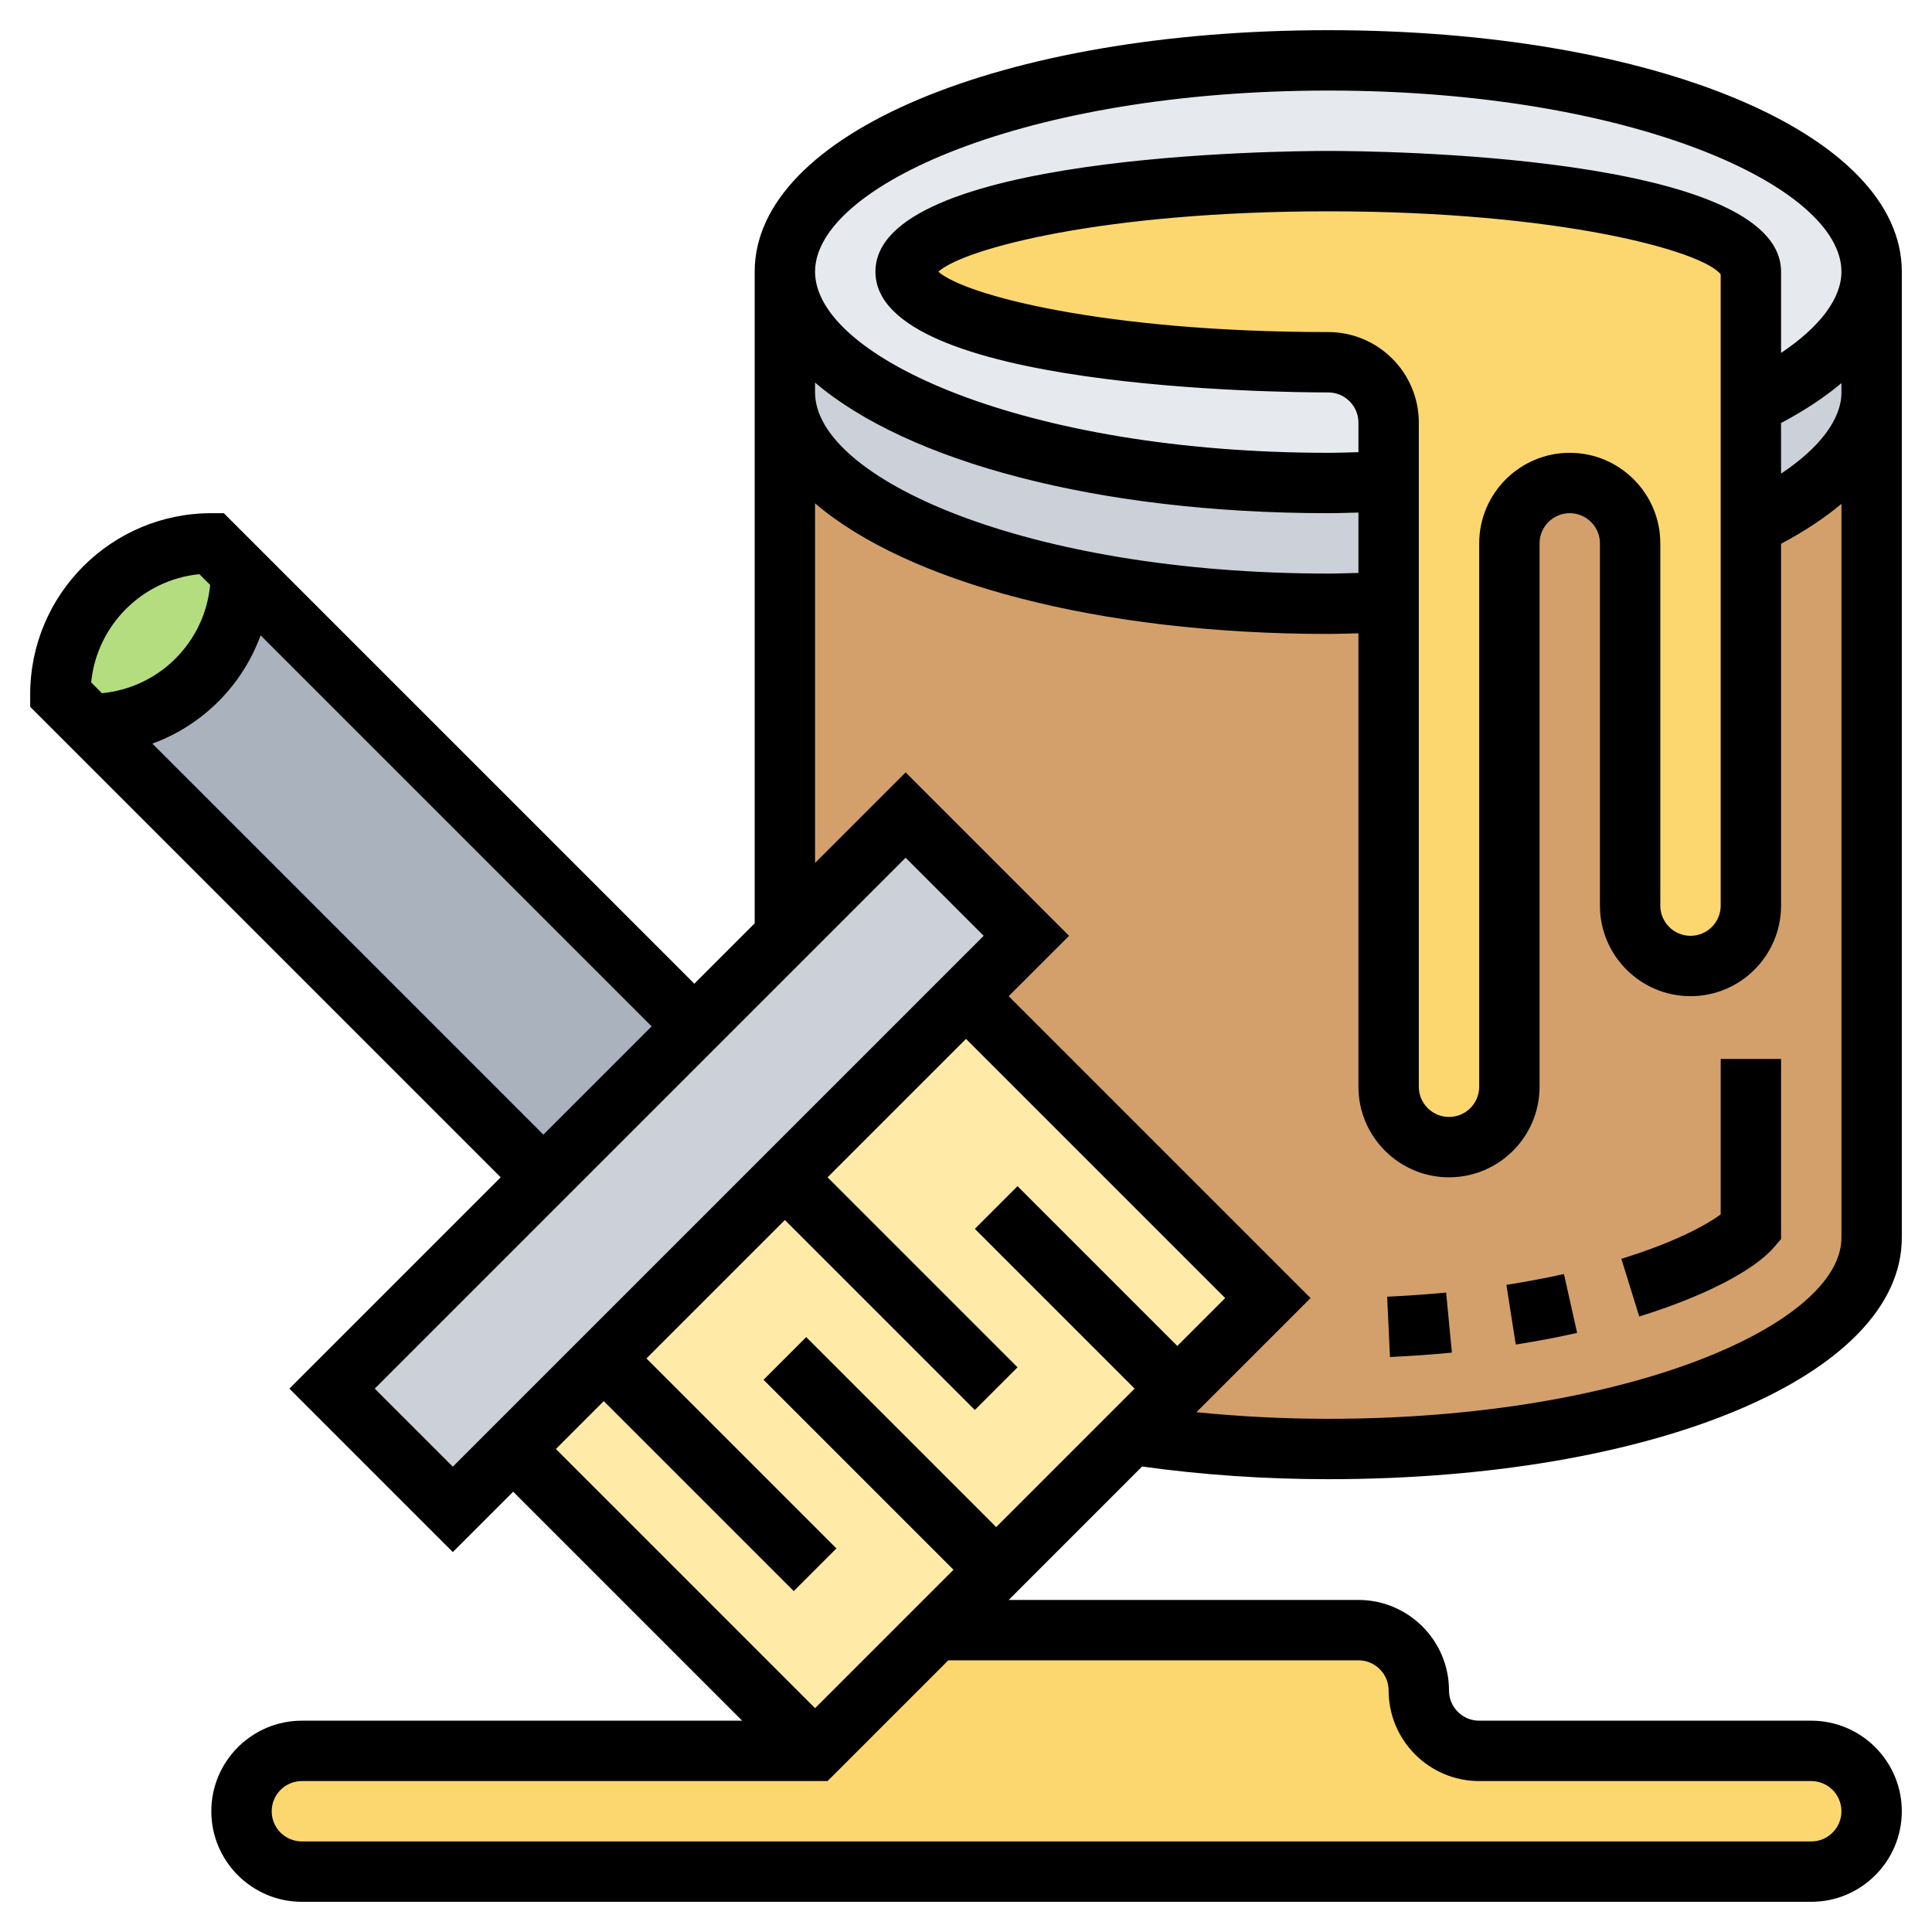
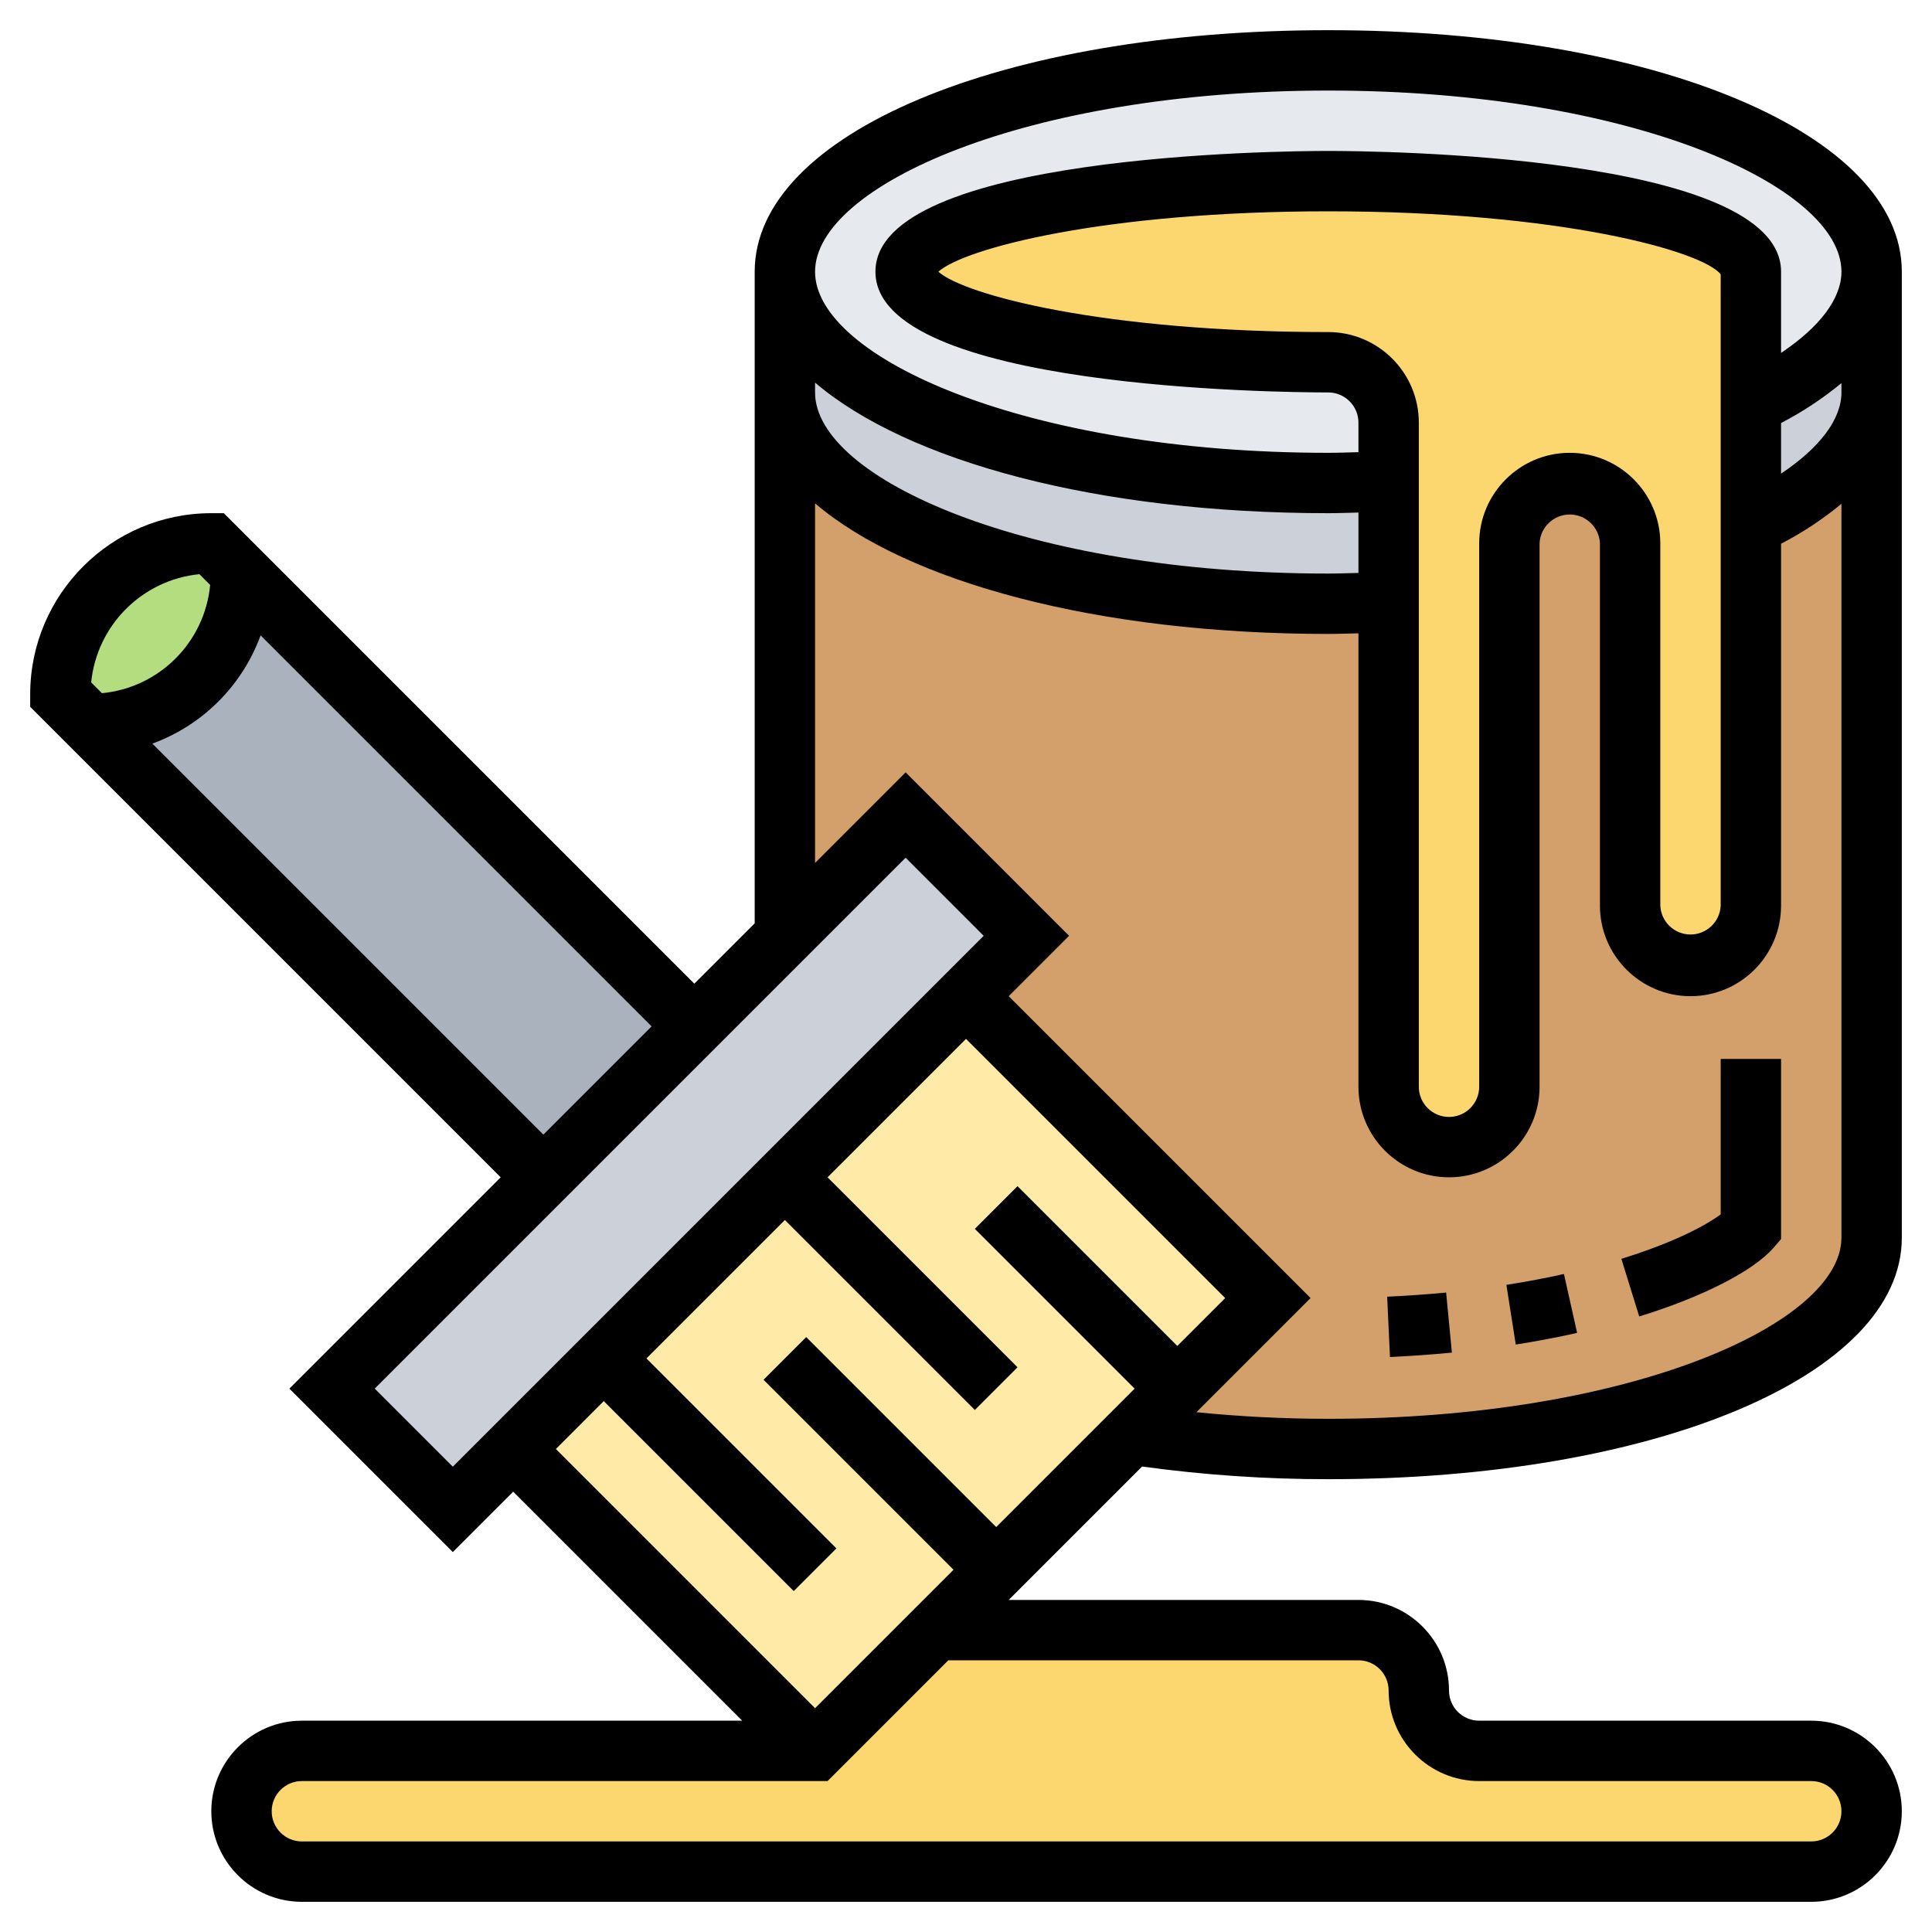
- <svg xmlns="http://www.w3.org/2000/svg" id="Layer_5" enable-background="new 0 0 64 64" height="512" viewBox="0 0 64 64" width="512">
+ <svg xmlns="http://www.w3.org/2000/svg" height="512" viewBox="0 0 64 64" width="512">
+   <path d="M62 13v28c0 3.87-8.06 7-18 7-2.3 0-4.5-.17-6.53-.47L39 46l3-3-10-10 2-2-4-4-4 4V13c0 3.87 8.06 7 18 7 .68 0 1.34-.01 2-.04V36c0 1.1.9 2 2 2 .55 0 1.05-.22 1.41-.59.37-.36.59-.86.59-1.41V18c0-1.1.9-2 2-2 .55 0 1.05.22 1.41.59.37.36.59.86.59 1.41v12c0 1.1.9 2 2 2 .55 0 1.05-.22 1.41-.59.37-.36.59-.86.59-1.41V17.4c2.5-1.2 4-2.73 4-4.4z" fill="#d3a06c" />
+   <path d="M46 15.96v4c-.66.03-1.32.04-2 .04-9.94 0-18-3.13-18-7V9c0 3.87 8.06 7 18 7 .68 0 1.34-.01 2-.04zM62 9v4c0 1.67-1.5 3.2-4 4.4v-4c2.5-1.2 4-2.73 4-4.4z" fill="#ccd1d9" />
+   <path d="M62 9c0 1.67-1.5 3.2-4 4.4V9c0-1.66-6.27-3-14-3S30 7.34 30 9s6.27 3 14 3c.55 0 1.05.22 1.41.59.37.36.59.86.59 1.41v1.96c-.66.03-1.32.04-2 .04-9.94 0-18-3.13-18-7s8.06-7 18-7 18 3.13 18 7z" fill="#e6e9ed" />
+   <path d="M60 58c1.1 0 2 .9 2 2 0 .55-.22 1.05-.59 1.41-.36.37-.86.59-1.41.59H10c-1.1 0-2-.9-2-2 0-.55.22-1.05.59-1.41.36-.37.86-.59 1.41-.59h17l4-4h14c1.1 0 2 .9 2 2 0 .55.22 1.05.59 1.41.36.37.86.59 1.41.59zM58 17.4V30c0 .55-.22 1.05-.59 1.41-.36.37-.86.59-1.41.59-1.1 0-2-.9-2-2V18c0-.55-.22-1.05-.59-1.41-.36-.37-.86-.59-1.41-.59-1.1 0-2 .9-2 2v18c0 .55-.22 1.05-.59 1.41-.36.37-.86.59-1.41.59-1.1 0-2-.9-2-2V14c0-.55-.22-1.05-.59-1.41-.36-.37-.86-.59-1.41-.59-7.73 0-14-1.34-14-3s6.27-3 14-3 14 1.34 14 3v4.4z" fill="#fcd770" />
+   <path d="M26 39l6-6 10 10-3 3-1.53 1.53L33 52l-2 2-4 4-10-10 3-3z" fill="#ffeaa7" />
+   <path d="M34 31l-2 2-6 6-6 6-3 3-2 2-4-4 7-7 5-5 3-3 4-4z" fill="#ccd1d9" />
+   <path d="M23 34l-5 5L3 24c2.76 0 5-2.24 5-5z" fill="#aab2bd" />
+   <path d="M7 18l1 1c0 2.76-2.24 5-5 5l-1-1c0-1.38.56-2.63 1.46-3.54C4.37 18.56 5.62 18 7 18z" fill="#b4dd7f" />
  <g>
-     <g>
-       <g>
-         <path d="m62 13v28c0 3.87-8.06 7-18 7-2.3 0-4.5-.17-6.53-.47l1.53-1.53 3-3-10-10 2-2-4-4-4 4v-18c0 3.87 8.06 7 18 7 .68 0 1.34-.01 2-.04v16.04c0 1.1.9 2 2 2 .55 0 1.05-.22 1.41-.59.37-.36.59-.86.59-1.41v-18c0-1.1.9-2 2-2 .55 0 1.05.22 1.41.59.37.36.59.86.59 1.41v12c0 1.1.9 2 2 2 .55 0 1.05-.22 1.41-.59.37-.36.59-.86.59-1.41v-12.6c2.5-1.2 4-2.73 4-4.4z" fill="#d3a06c" />
-       </g>
-       <g>
-         <path d="m46 15.96v4c-.66.03-1.32.04-2 .04-9.94 0-18-3.13-18-7v-4c0 3.87 8.06 7 18 7 .68 0 1.34-.01 2-.04z" fill="#ccd1d9" />
-       </g>
-       <g>
-         <path d="m62 9v4c0 1.67-1.5 3.2-4 4.4v-4c2.5-1.2 4-2.73 4-4.4z" fill="#ccd1d9" />
-       </g>
-       <g>
-         <path d="m62 9c0 1.67-1.5 3.2-4 4.4v-4.4c0-1.66-6.27-3-14-3s-14 1.34-14 3 6.27 3 14 3c.55 0 1.05.22 1.41.59.37.36.59.86.59 1.41v1.96c-.66.03-1.32.04-2 .04-9.94 0-18-3.13-18-7s8.06-7 18-7 18 3.13 18 7z" fill="#e6e9ed" />
-       </g>
-       <g>
-         <path d="m60 58c1.1 0 2 .9 2 2 0 .55-.22 1.05-.59 1.41-.36.37-.86.59-1.41.59h-50c-1.1 0-2-.9-2-2 0-.55.22-1.05.59-1.41.36-.37.86-.59 1.41-.59h17l4-4h14c1.1 0 2 .9 2 2 0 .55.22 1.05.59 1.41.36.37.86.59 1.41.59z" fill="#fcd770" />
-       </g>
-       <g>
-         <path d="m58 17.4v12.6c0 .55-.22 1.05-.59 1.41-.36.37-.86.59-1.41.59-1.1 0-2-.9-2-2v-12c0-.55-.22-1.05-.59-1.41-.36-.37-.86-.59-1.41-.59-1.1 0-2 .9-2 2v18c0 .55-.22 1.05-.59 1.41-.36.37-.86.59-1.41.59-1.1 0-2-.9-2-2v-16.04-4-1.96c0-.55-.22-1.05-.59-1.41-.36-.37-.86-.59-1.41-.59-7.73 0-14-1.34-14-3s6.27-3 14-3 14 1.34 14 3v4.4z" fill="#fcd770" />
-       </g>
-       <g>
-         <path d="m26 39 6-6 10 10-3 3-1.53 1.53-4.47 4.47-2 2-4 4-10-10 3-3z" fill="#ffeaa7" />
-       </g>
-       <g>
-         <path d="m34 31-2 2-6 6-6 6-3 3-2 2-4-4 7-7 5-5 3-3 4-4z" fill="#ccd1d9" />
-       </g>
-       <g>
-         <path d="m23 34-5 5-15-15c2.76 0 5-2.24 5-5z" fill="#aab2bd" />
-       </g>
-       <g>
-         <path d="m7 18 1 1c0 2.76-2.24 5-5 5l-1-1c0-1.38.56-2.63 1.46-3.54.91-.9 2.16-1.46 3.54-1.46z" fill="#b4dd7f" />
-       </g>
-     </g>
-     <g>
-       <path d="m44 1c-10.832 0-19 3.439-19 8v21.586l-2 2-15.586-15.586h-.414c-3.309 0-6 2.691-6 6v.414l15.586 15.586-7 7 5.414 5.414 2-2 7.586 7.586h-14.586c-1.654 0-3 1.346-3 3s1.346 3 3 3h50c1.654 0 3-1.346 3-3s-1.346-3-3-3h-11c-.552 0-1-.448-1-1 0-1.654-1.346-3-3-3h-11.586l4.42-4.42c1.976.275 4.045.42 6.166.42 10.832 0 19-3.439 19-8v-32c0-4.561-8.168-8-19-8zm0 2c10.019 0 17 3.162 17 6 0 .887-.714 1.83-2 2.69v-2.69c0-3.888-13.465-4-15-4s-15 .112-15 4 13.465 4 15 4c.552 0 1 .449 1 1v.979c-.333.007-.662.021-1 .021-10.019 0-17-3.162-17-6s6.981-6 17-6zm8 12c-1.654 0-3 1.346-3 3v18c0 .552-.448 1-1 1s-1-.448-1-1v-22c0-1.654-1.346-3-3-3-7.398 0-12.047-1.222-12.916-2 .869-.778 5.518-2 12.916-2 7.685 0 12.402 1.318 13 2.088v20.912c0 .551-.448 1-1 1s-1-.449-1-1v-12c0-1.654-1.346-3-3-3zm-25-2.326c3.057 2.61 9.358 4.326 17 4.326.338 0 .667-.014 1-.021v2c-.333.007-.662.021-1 .021-10.019 0-17-3.162-17-6zm-20.395 6.346.357.357c-.181 1.901-1.684 3.405-3.586 3.586l-.356-.358c.185-1.891 1.694-3.399 3.585-3.585zm-1.558 5.613c1.662-.606 2.98-1.924 3.586-3.586l12.953 12.953-3.586 3.586zm7.367 21.367 17.586-17.586 2.586 2.586-17.586 17.586zm7.586.414 6.293 6.293 1.414-1.414-6.293-6.293 4.586-4.586 6.293 6.293 1.414-1.414-6.293-6.293 4.586-4.586 8.586 8.586-1.586 1.586-5.293-5.293-1.414 1.414 5.293 5.293-4.586 4.586-6.293-6.293-1.414 1.414 6.293 6.293-4.586 4.586-8.586-8.586zm25 8.586c.552 0 1 .448 1 1 0 1.654 1.346 3 3 3h11c.552 0 1 .448 1 1s-.448 1-1 1h-50c-.552 0-1-.448-1-1s.448-1 1-1h17.414l4-4zm-1-8c-1.489 0-2.949-.077-4.367-.219l3.781-3.781-10-10 2-2-5.414-5.414-3 3v-11.912c3.057 2.61 9.358 4.326 17 4.326.338 0 .667-.014 1-.021v15.021c0 1.654 1.346 3 3 3s3-1.346 3-3v-18c0-.551.448-1 1-1s1 .449 1 1v12c0 1.654 1.346 3 3 3s3-1.346 3-3v-11.988c.817-.433 1.473-.878 2-1.322v24.31c0 2.838-6.981 6-17 6zm15-31.31v-1.677c.817-.433 1.473-.878 2-1.322v.309c0 .887-.714 1.83-2 2.69z" />
-       <path d="m57 40.229c-.446.329-1.462.905-3.29 1.471l.592 1.91c2.12-.656 3.785-1.51 4.455-2.283l.243-.282v-5.967h-2z" />
-       <path d="m49.901 42.563.311 1.977c.723-.114 1.4-.244 2.032-.386l-.436-1.951c-.592.132-1.229.254-1.907.36z" />
-       <path d="m45.952 42.955.092 1.998c.713-.033 1.397-.083 2.052-.146l-.191-1.99c-.624.059-1.275.107-1.953.138z" />
-     </g>
+     <path d="M44 1C33.168 1 25 4.439 25 9v21.586l-2 2L7.414 17H7c-3.309 0-6 2.691-6 6v.414L16.586 39l-7 7L15 51.414l2-2L24.586 57H10c-1.654 0-3 1.346-3 3s1.346 3 3 3h50c1.654 0 3-1.346 3-3s-1.346-3-3-3H49a1 1 0 01-1-1c0-1.654-1.346-3-3-3H33.414l4.42-4.42A44.84 44.84 0 0044 49c10.832 0 19-3.439 19-8V9c0-4.561-8.168-8-19-8zm0 2c10.019 0 17 3.162 17 6 0 .887-.714 1.83-2 2.69V9c0-3.888-13.465-4-15-4s-15 .112-15 4 13.465 4 15 4c.552 0 1 .449 1 1v.979c-.333.007-.662.021-1 .021-10.019 0-17-3.162-17-6s6.981-6 17-6zm8 12c-1.654 0-3 1.346-3 3v18a1 1 0 01-2 0V14c0-1.654-1.346-3-3-3-7.398 0-12.047-1.222-12.916-2 .869-.778 5.518-2 12.916-2 7.685 0 12.402 1.318 13 2.088V30a1.001 1.001 0 01-2 0V18c0-1.654-1.346-3-3-3zm-25-2.326C30.057 15.284 36.358 17 44 17c.338 0 .667-.014 1-.021v2c-.333.007-.662.021-1 .021-10.019 0-17-3.162-17-6zM6.605 19.02l.357.357a3.98 3.98 0 01-3.586 3.586l-.356-.358a4.005 4.005 0 013.585-3.585zm-1.558 5.613a6.02 6.02 0 003.586-3.586L21.586 34 18 37.586zM12.414 46L30 28.414 32.586 31 15 48.586zm7.586.414l6.293 6.293 1.414-1.414L21.414 45 26 40.414l6.293 6.293 1.414-1.414L27.414 39 32 34.414 40.586 43 39 44.586l-5.293-5.293-1.414 1.414L37.586 46 33 50.586l-6.293-6.293-1.414 1.414L31.586 52 27 56.586 18.414 48zM45 55a1 1 0 011 1c0 1.654 1.346 3 3 3h11a1 1 0 010 2H10a1 1 0 010-2h17.414l4-4zm-1-8c-1.489 0-2.949-.077-4.367-.219L43.414 43l-10-10 2-2L30 25.586l-3 3V16.674C30.057 19.284 36.358 21 44 21c.338 0 .667-.014 1-.021V36c0 1.654 1.346 3 3 3s3-1.346 3-3V18a1.001 1.001 0 012 0v12c0 1.654 1.346 3 3 3s3-1.346 3-3V18.012a11.301 11.301 0 002-1.322V41c0 2.838-6.981 6-17 6zm15-31.31v-1.677a11.301 11.301 0 002-1.322V13c0 .887-.714 1.83-2 2.69z" />
+     <path d="M57 40.229c-.446.329-1.462.905-3.29 1.471l.592 1.91c2.12-.656 3.785-1.51 4.455-2.283l.243-.282v-5.967h-2zM49.901 42.563l.311 1.977a32.03 32.03 0 002.032-.386l-.436-1.951c-.592.132-1.229.254-1.907.36zM45.952 42.955l.092 1.998a41.43 41.43 0 002.052-.146l-.191-1.99c-.624.059-1.275.107-1.953.138z" />
  </g>
</svg>
